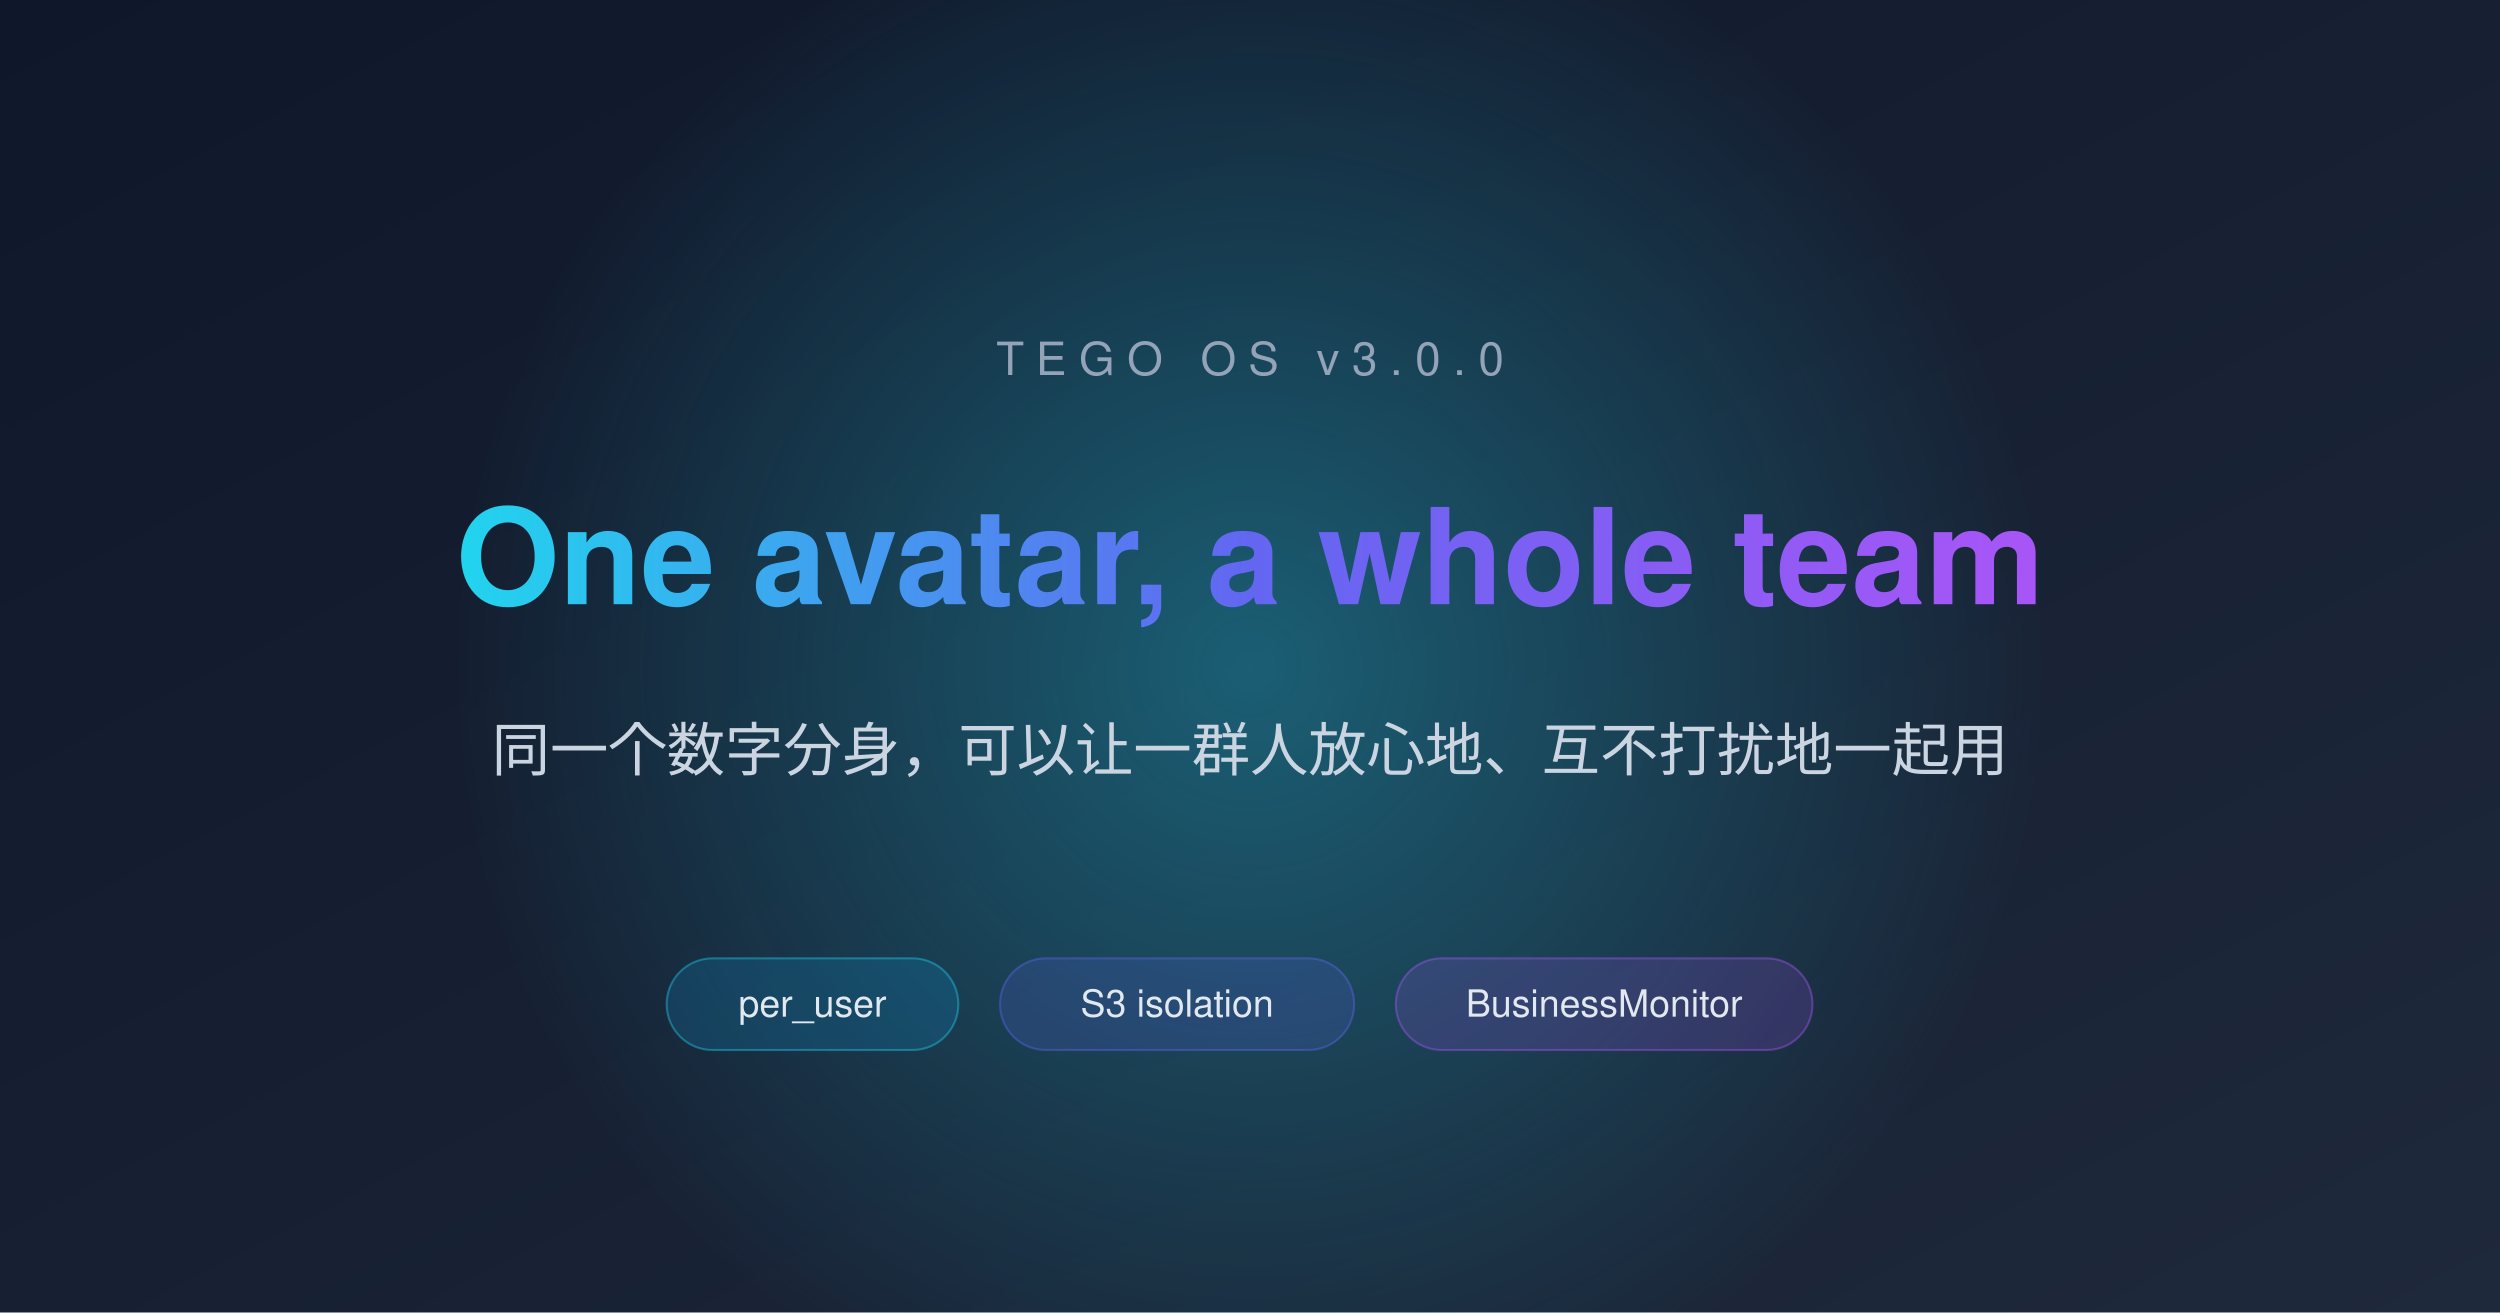
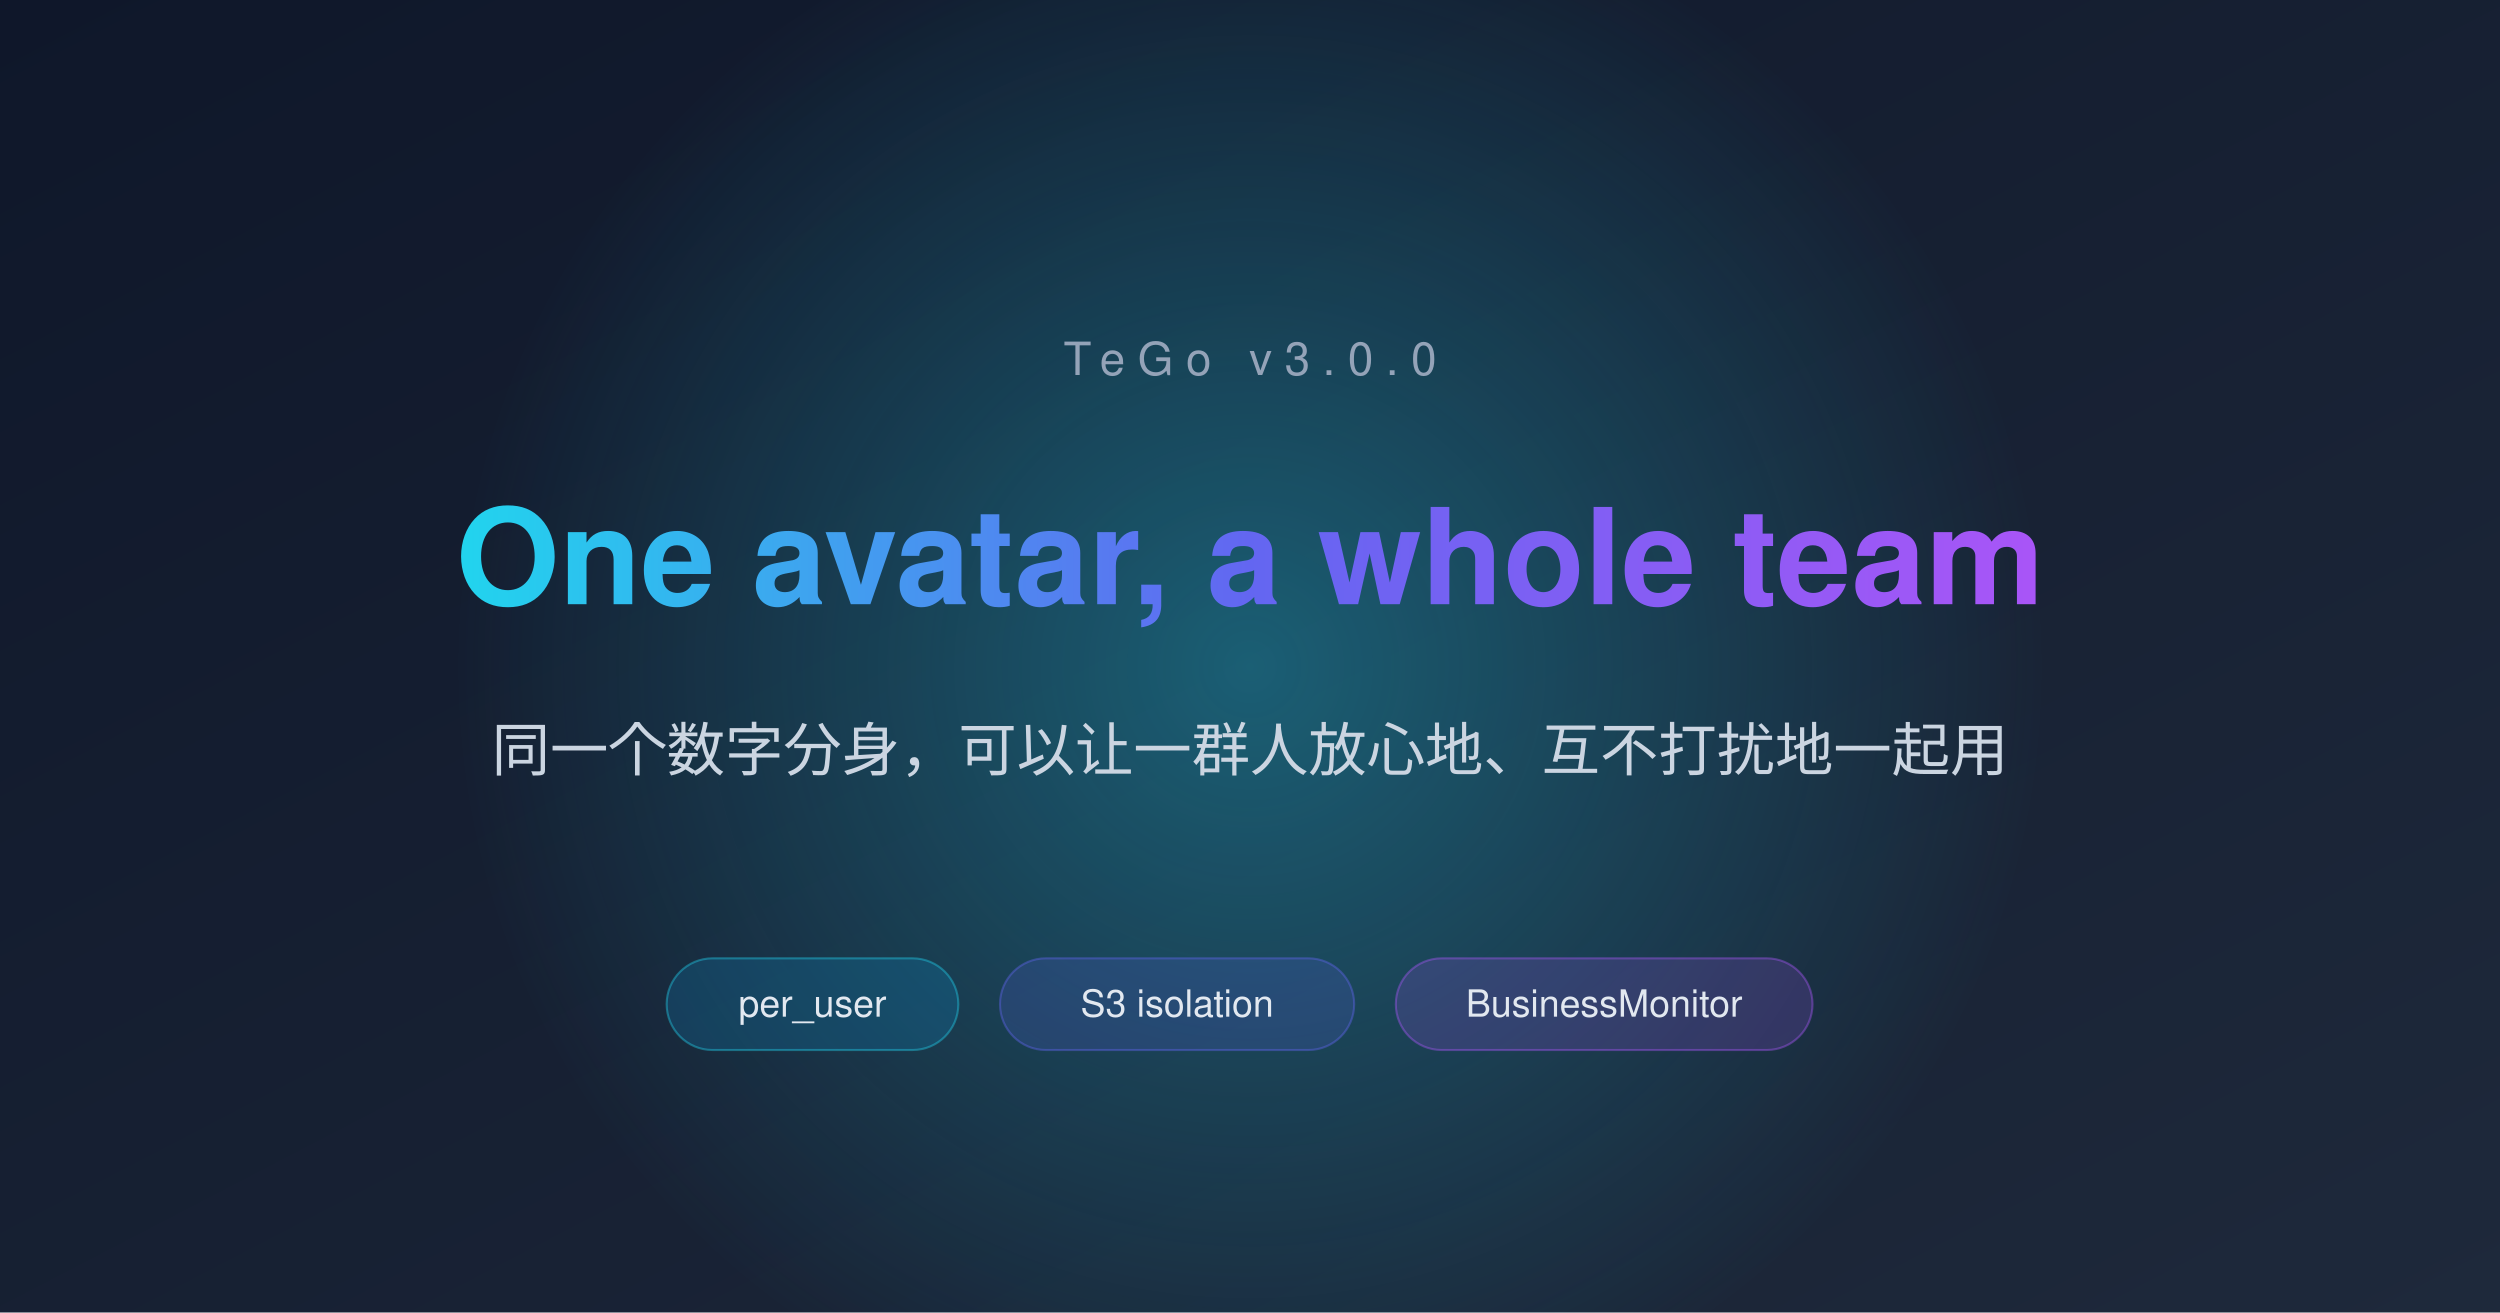
- <svg xmlns="http://www.w3.org/2000/svg" viewBox="0 0 1200 630" role="img" aria-label="Tego OS v3.0.0 — One avatar, a whole team">
+ <svg xmlns="http://www.w3.org/2000/svg" viewBox="0 0 1200 630" role="img" aria-label="TeGo v3.0.0 — One avatar, a whole team">
  <defs>
    <linearGradient id="bg" x1="0" y1="0" x2="1" y2="1">
      <stop offset="0%" stop-color="#0f172a" />
      <stop offset="100%" stop-color="#1e293b" />
    </linearGradient>
    <linearGradient id="brand" x1="0" y1="0" x2="1" y2="0">
      <stop offset="0%" stop-color="#22d3ee" />
      <stop offset="50%" stop-color="#6366f1" />
      <stop offset="100%" stop-color="#a855f7" />
    </linearGradient>
    <radialGradient id="halo" cx="50%" cy="50%" r="50%">
      <stop offset="0%" stop-color="#22d3ee" stop-opacity="0.35" />
      <stop offset="100%" stop-color="#22d3ee" stop-opacity="0" />
    </radialGradient>
  </defs>
  <rect width="1200" height="630" fill="url(#bg)" />
  <circle cx="600" cy="320" r="380" fill="url(#halo)" />
-   <text x="600" y="180" text-anchor="middle" fill="#94a3b8" font-family="-apple-system,Segoe UI,Helvetica,Arial,sans-serif" font-size="22" letter-spacing="6">TEGO OS v3.0.0</text>
+   <text x="600" y="180" text-anchor="middle" fill="#94a3b8" font-family="-apple-system,Segoe UI,Helvetica,Arial,sans-serif" font-size="22" letter-spacing="6">TeGo v3.0.0</text>
  <text x="600" y="290" text-anchor="middle" fill="url(#brand)" font-family="-apple-system,Segoe UI,Helvetica,Arial,sans-serif" font-size="64" font-weight="800">One avatar, a whole team</text>
  <text x="600" y="370" text-anchor="middle" fill="#cbd5e1" font-family="-apple-system,Segoe UI,Helvetica,Arial,sans-serif" font-size="28" font-weight="500">同一个数字分身，可以让一群人放心地、互不打扰地一起用</text>
  <g transform="translate(320,460)" font-family="-apple-system,Segoe UI,Helvetica,Arial,sans-serif" font-size="18" fill="#e2e8f0">
    <rect x="0" y="0" width="140" height="44" rx="22" fill="#0ea5e9" fill-opacity="0.18" stroke="#22d3ee" stroke-opacity="0.4" />
    <text x="70" y="28" text-anchor="middle">per_user</text>
    <rect x="160" y="0" width="170" height="44" rx="22" fill="#6366f1" fill-opacity="0.18" stroke="#6366f1" stroke-opacity="0.4" />
    <text x="245" y="28" text-anchor="middle">S3 isolation</text>
    <rect x="350" y="0" width="200" height="44" rx="22" fill="#a855f7" fill-opacity="0.18" stroke="#a855f7" stroke-opacity="0.4" />
    <text x="450" y="28" text-anchor="middle">BusinessMonitor</text>
  </g>
</svg>
